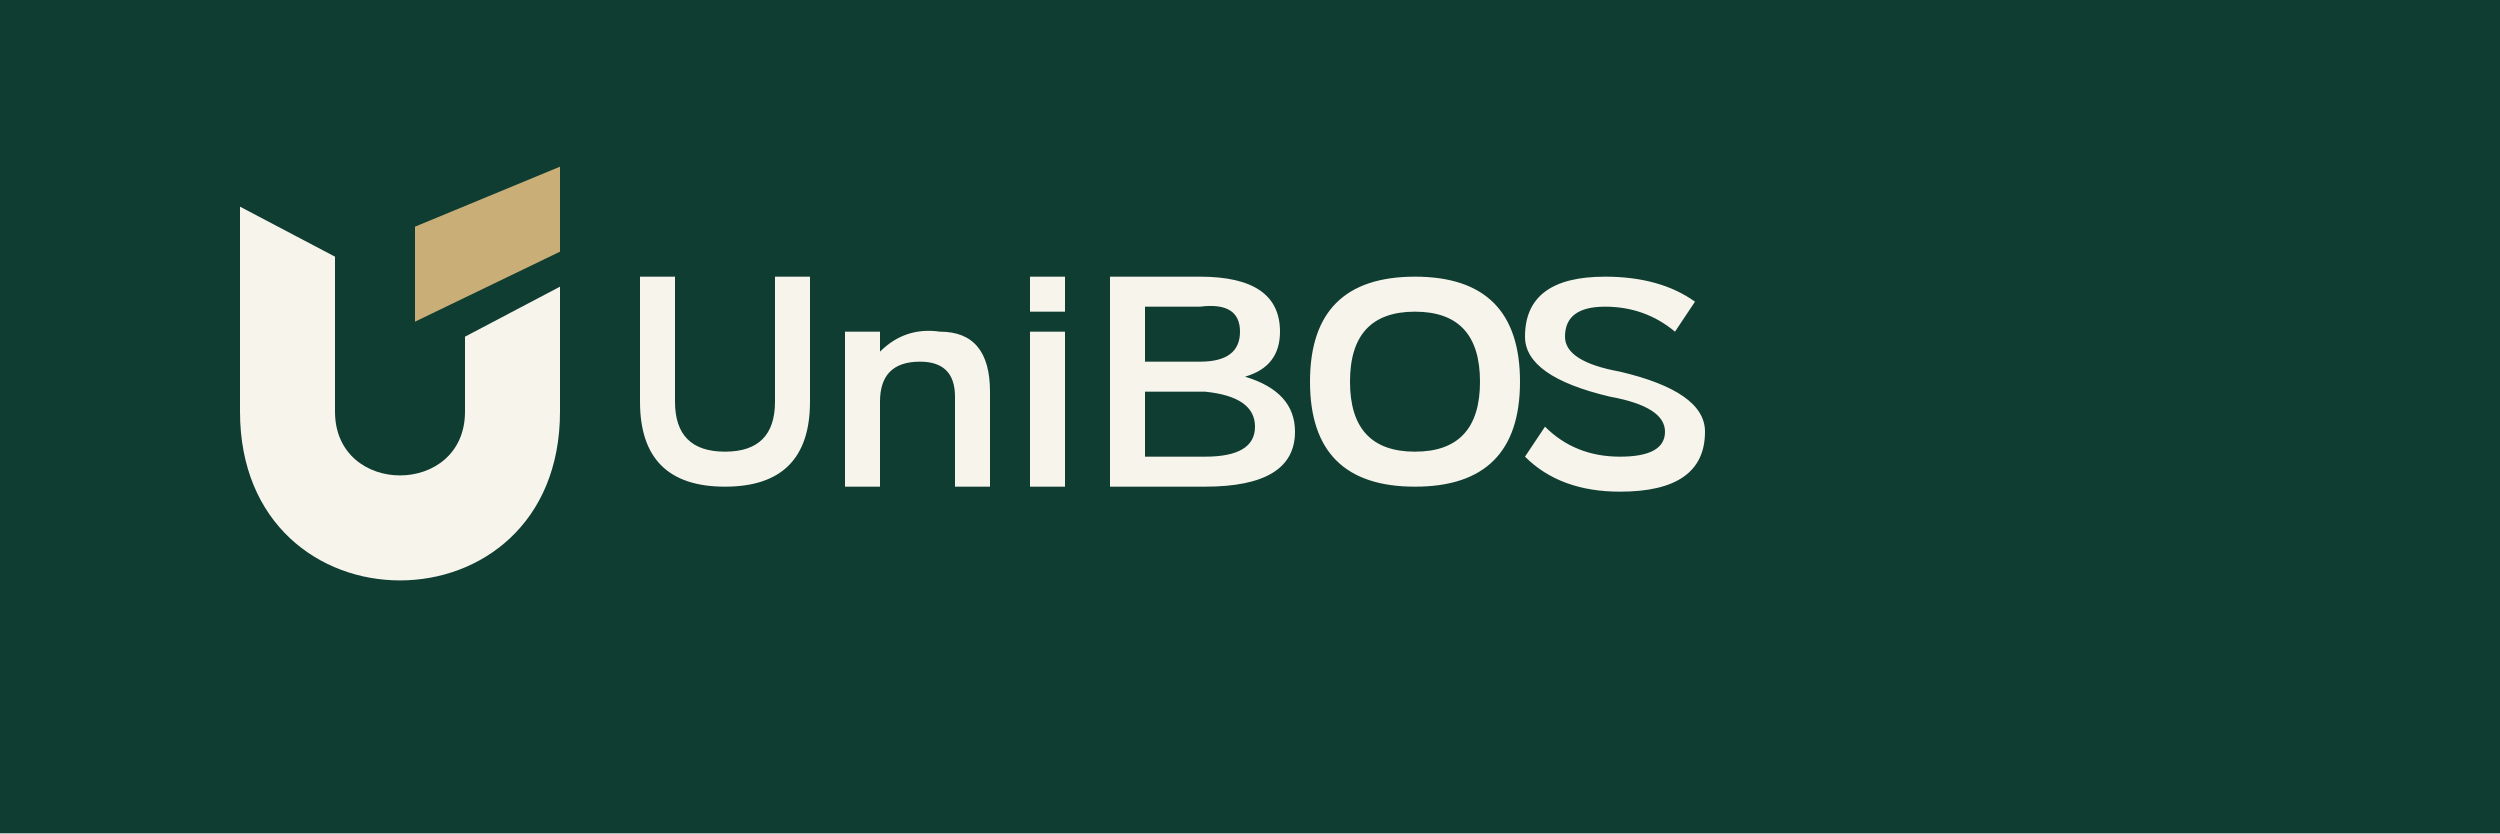
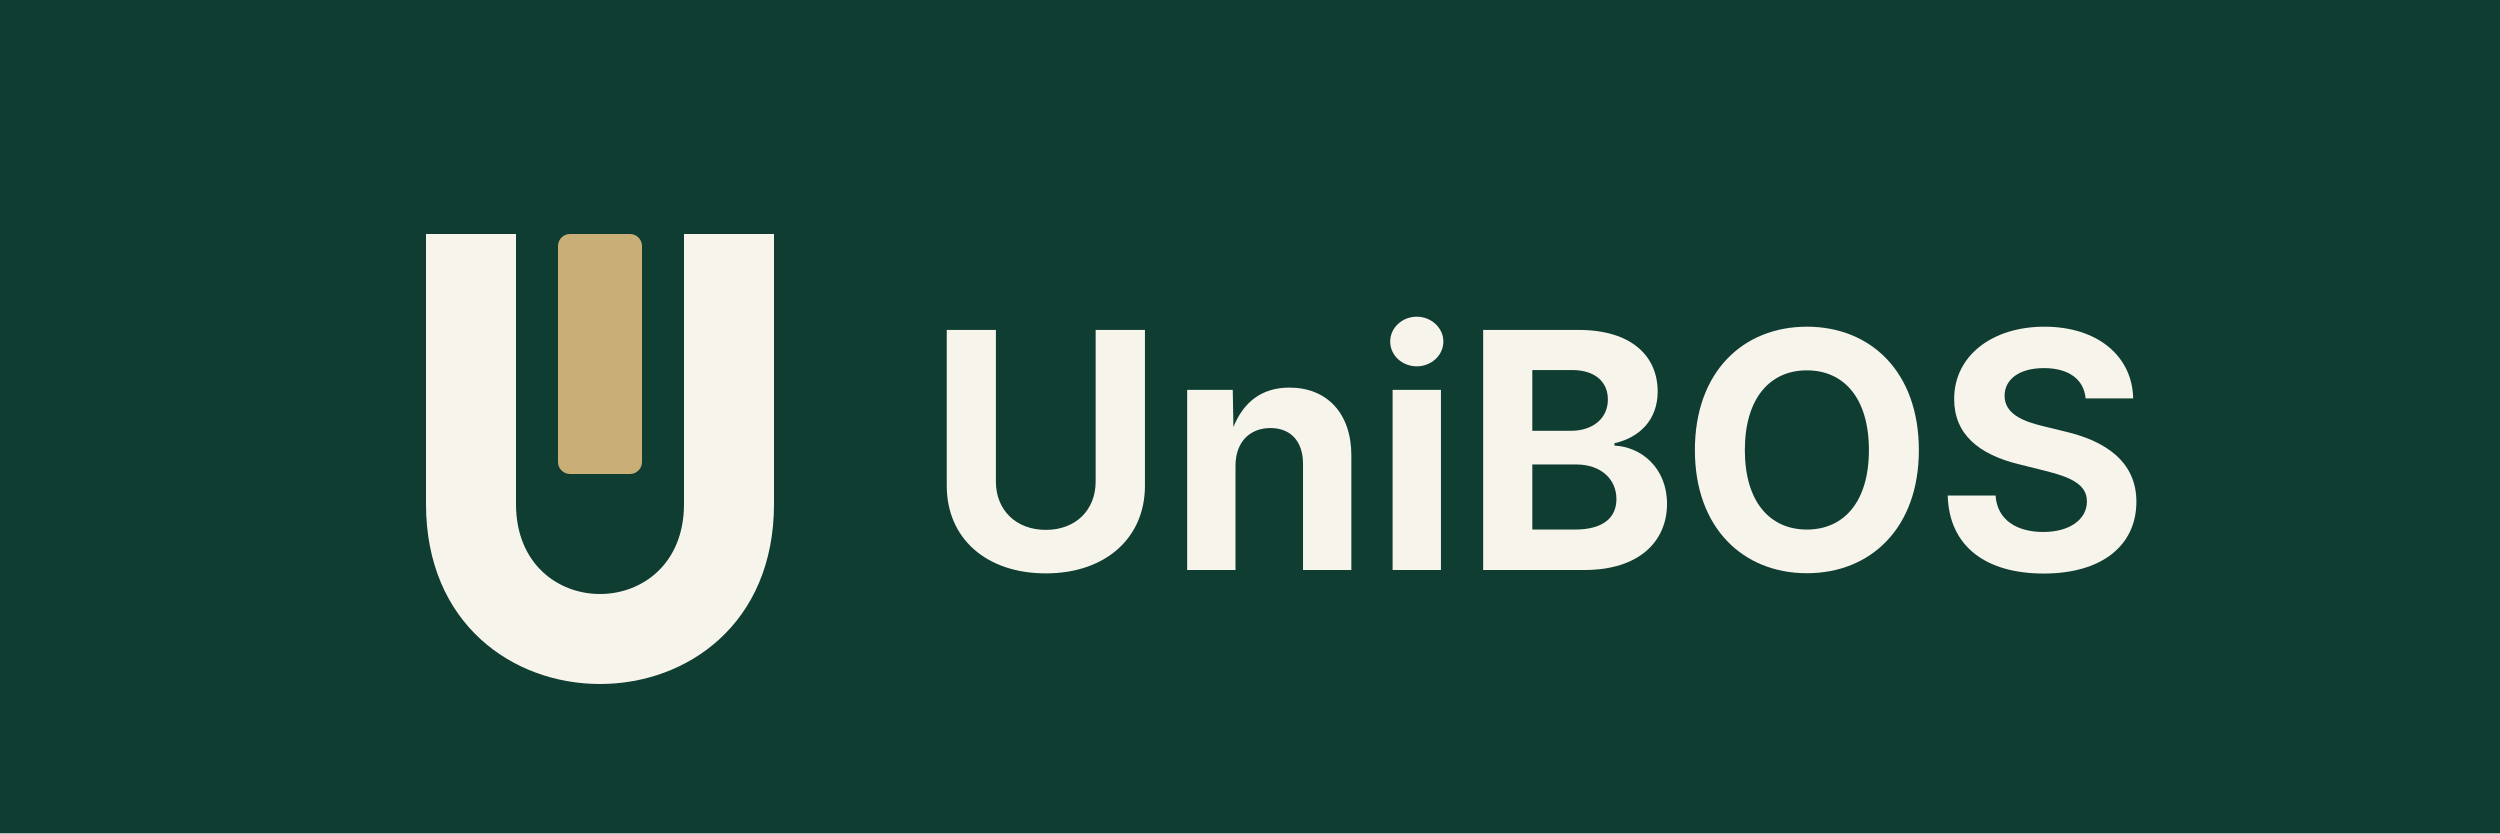
<svg xmlns="http://www.w3.org/2000/svg" viewBox="0 0 1500 500" role="img" aria-label="UniBOS">
  <rect width="1500" height="500" fill="#0F3D32" />
-   <g transform="translate(120 100) scale(3)">
-     <path fill="#F7F4EC" d="M8 8L27 18V49C27 66 53 66 53 49V34L72 24V49C72 94 8 94 8 49Z" />
-     <path fill="#C9AE78" d="M43 12L72 0V17L43 31Z" />
-     <g transform="translate(88 22)" fill="#F7F4EC">
-       <path d="M0 0H7V25Q7 35 17 35T27 25V0H34V25Q34 42 17 42T0 25ZM41 11H48V15Q53 10 60 11Q70 11 70 23V42H63V24Q63 17 56 17Q48 17 48 25V42H41ZM78 11H85V42H78ZM78 0H85V7H78ZM94 0H112Q128 0 128 11Q128 18 121 20Q131 23 131 31Q131 42 113 42H94ZM101 6V17H112Q120 17 120 11T112 6ZM101 23V36H113Q123 36 123 30T113 23ZM155 0Q176 0 176 21T155 42Q134 42 134 21T155 0ZM155 7Q142 7 142 21T155 35Q168 35 168 21T155 7ZM211 5L207 11Q201 6 193 6Q185 6 185 12Q185 17 196 19Q213 23 213 31Q213 43 196 43Q184 43 177 36L181 30Q187 36 196 36Q205 36 205 31Q205 26 194 24Q177 20 177 12Q177 0 193 0Q204 0 211 5Z" fill-rule="evenodd" />
+   <g transform="translate(120 45) scale(3)">
+     <g transform="translate(8 15) scale(1.2)">
+       <path d="M31 14H46V59C46 79 74 79 74 59V14H89V59C89 99 31 99 31 59Z" fill="#F7F4EC" />
+       <rect x="53" y="14" width="14" height="40" rx="2" fill="#C9AE78" />
+     </g>
+     <g fill="#F7F4EC" transform="translate(145 99) scale(0.03222656 -0.03222656)">
+       <path transform="translate(0 0)" d="M750 -21C1118 -21 1365 197 1365 523V1490H1059V548C1059 374 937 249 750 249C563 249 440 374 440 548V1490H135V523C135 197 379 -21 750 -21Z" />
+       <path transform="translate(1499 0)" d="M428 647C428 795 517 881 645 881C771 881 847 798 847 659V0H1147V711C1147 973 995 1132 763 1132C591 1132 478 1043 415 887L411 1118H128V0H428Z" />
+       <path transform="translate(2774 0)" d="M128 0H428V1118H128ZM278 1264C368 1264 443 1332 443 1418C443 1503 368 1572 278 1572C187 1572 113 1503 113 1418C113 1332 187 1264 278 1264Z" />
+       <path transform="translate(3329 0)" d="M135 0H764C1100 0 1276 175 1276 411C1276 632 1118 764 950 772V787C1103 821 1218 930 1218 1107C1218 1330 1053 1490 726 1490H135ZM440 251V655H712C865 655 962 565 962 440C962 327 883 251 704 251ZM440 864V1241H687C830 1241 909 1167 909 1058C909 938 812 864 681 864Z" />
+       <path transform="translate(4684 0)" d="M789 -20C1184 -20 1484 259 1484 744C1484 1231 1184 1510 789 1510C394 1510 94 1231 94 744C94 260 394 -20 789 -20ZM789 251C558 251 404 425 404 744C404 1064 558 1239 789 1239C1020 1239 1174 1065 1174 744C1174 425 1020 251 789 251Z" />
+       <path transform="translate(6262 0)" d="M681 -22C1043 -22 1256 153 1256 424C1256 674 1062 802 811 860L676 893C550 923 438 970 438 1081C438 1181 526 1253 682 1253C835 1253 930 1184 941 1065H1236C1231 1327 1015 1510 685 1510C361 1510 125 1330 125 1061C125 844 276 717 528 656L692 615C854 575 949 528 949 426C949 313 841 236 678 236C513 236 392 311 382 462H85C94 145 323 -22 681 -22Z" />
    </g>
  </g>
</svg>
